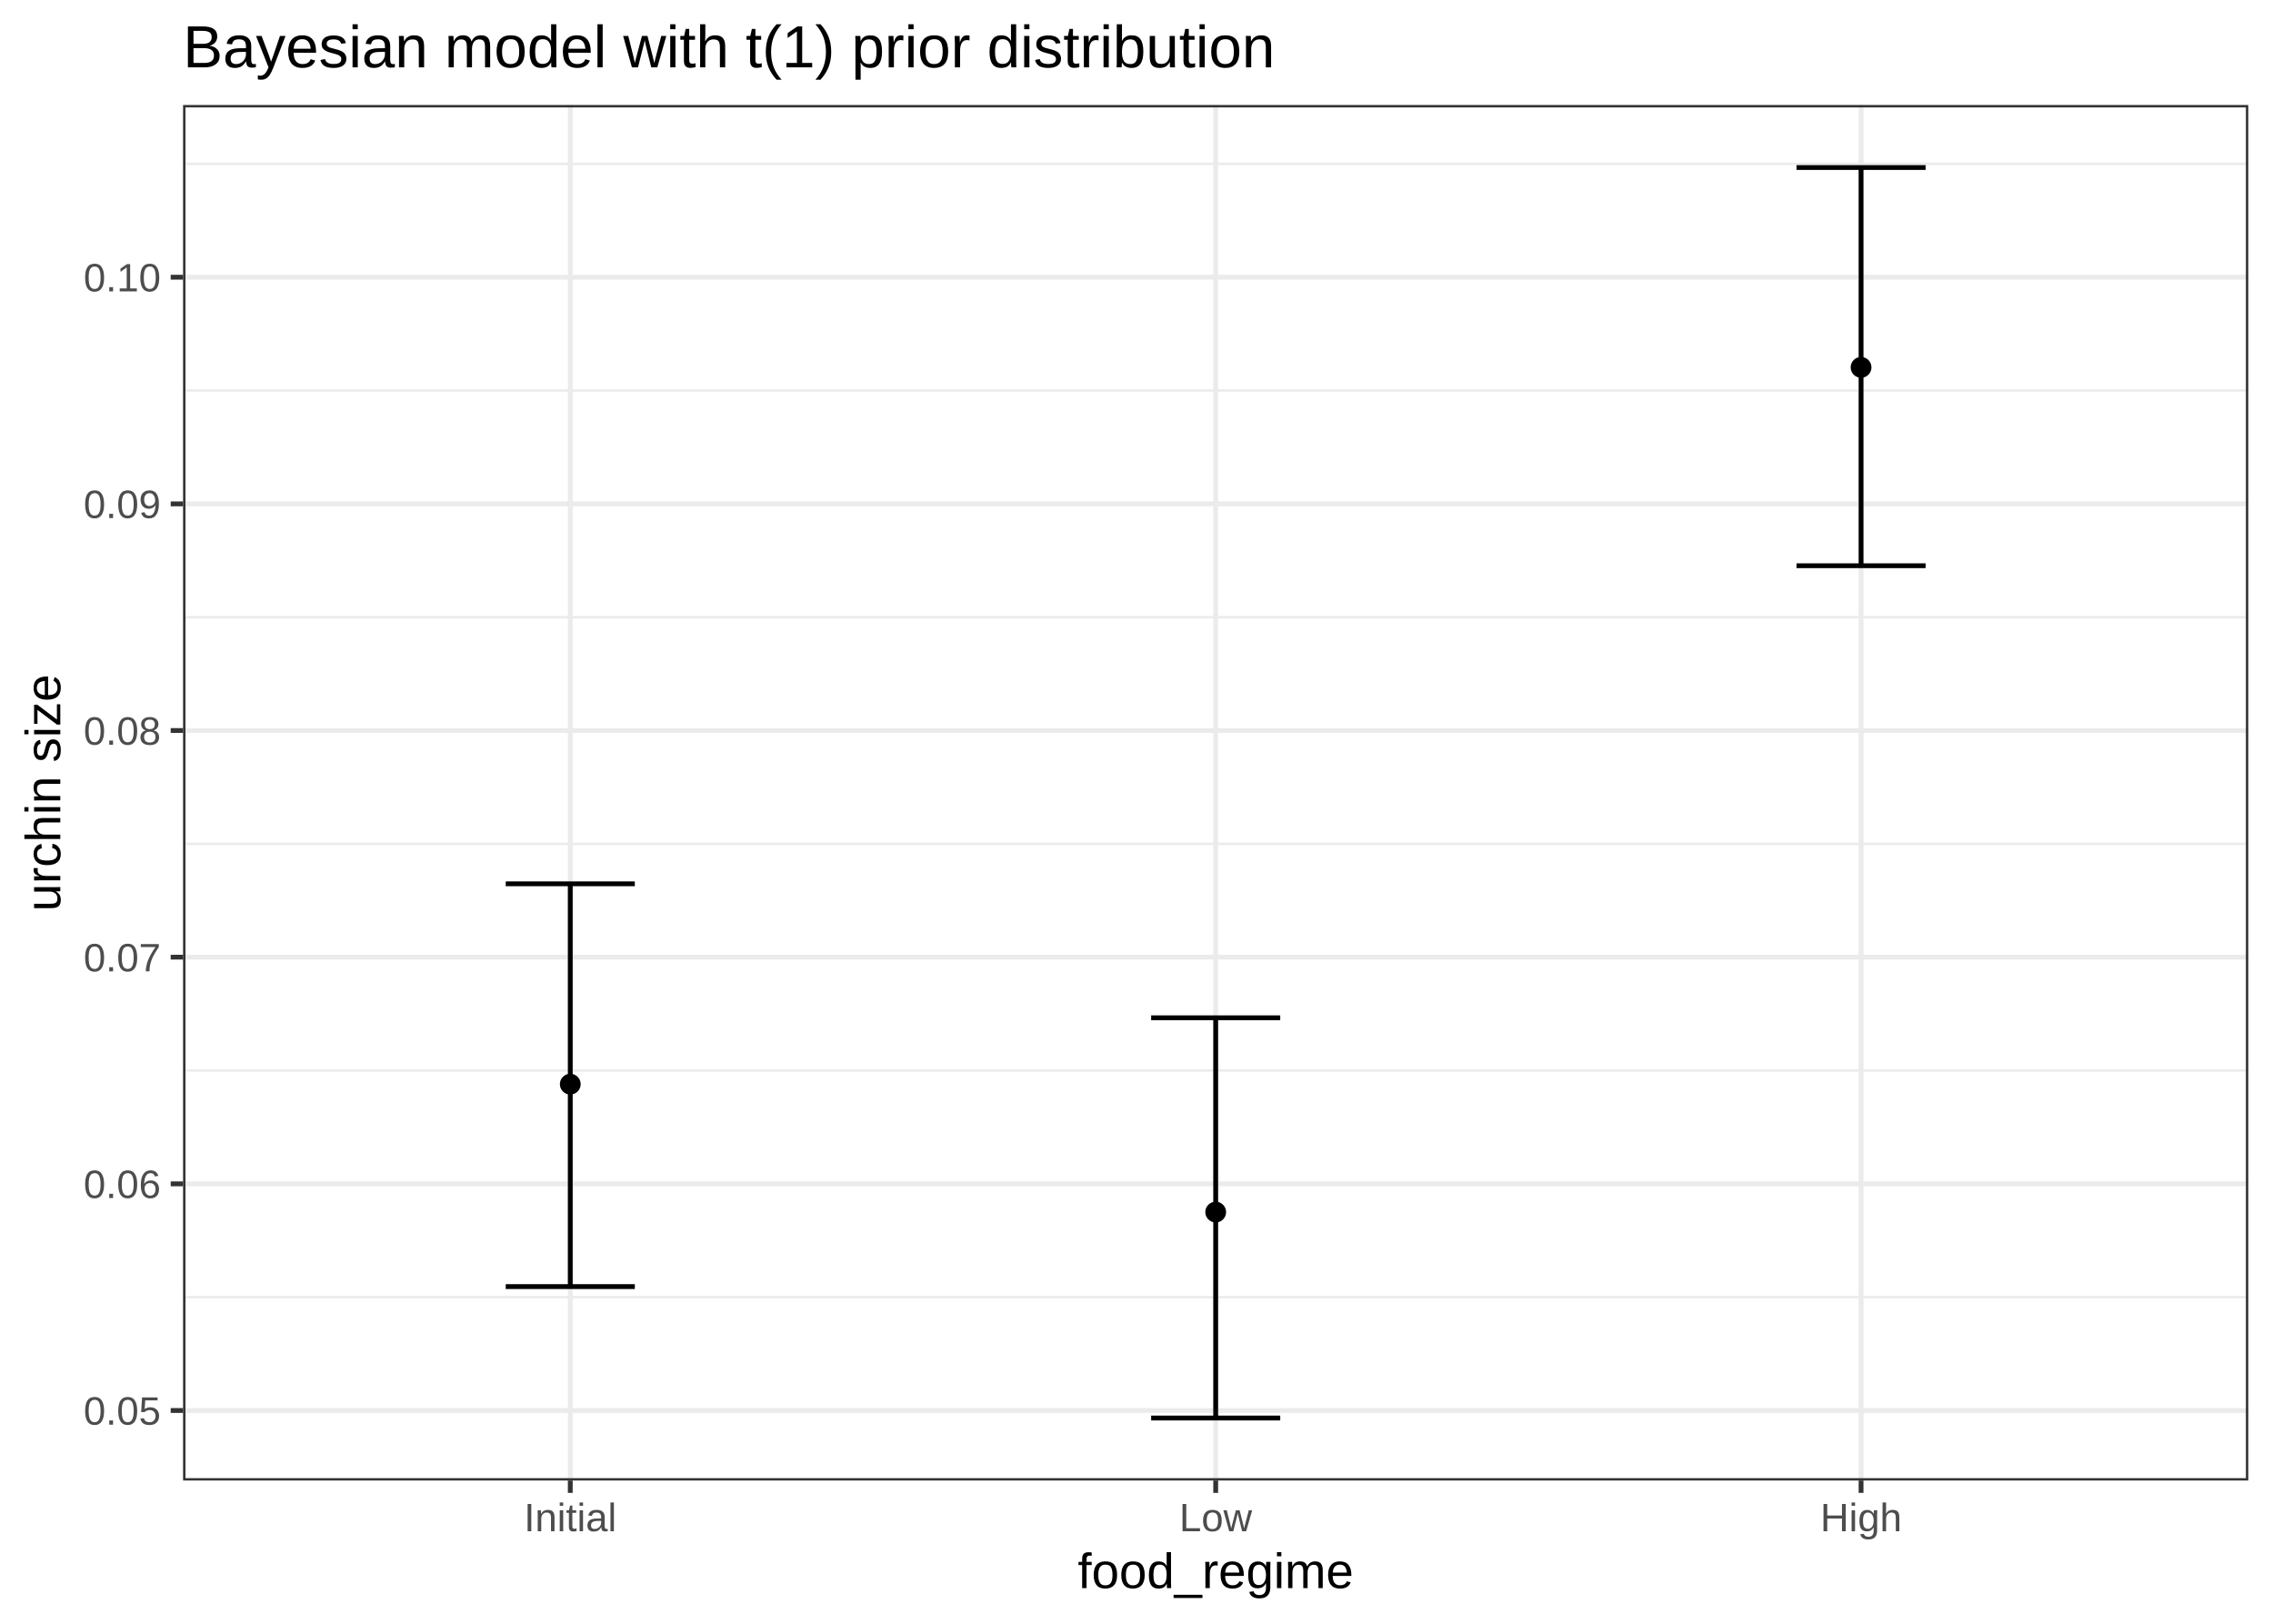
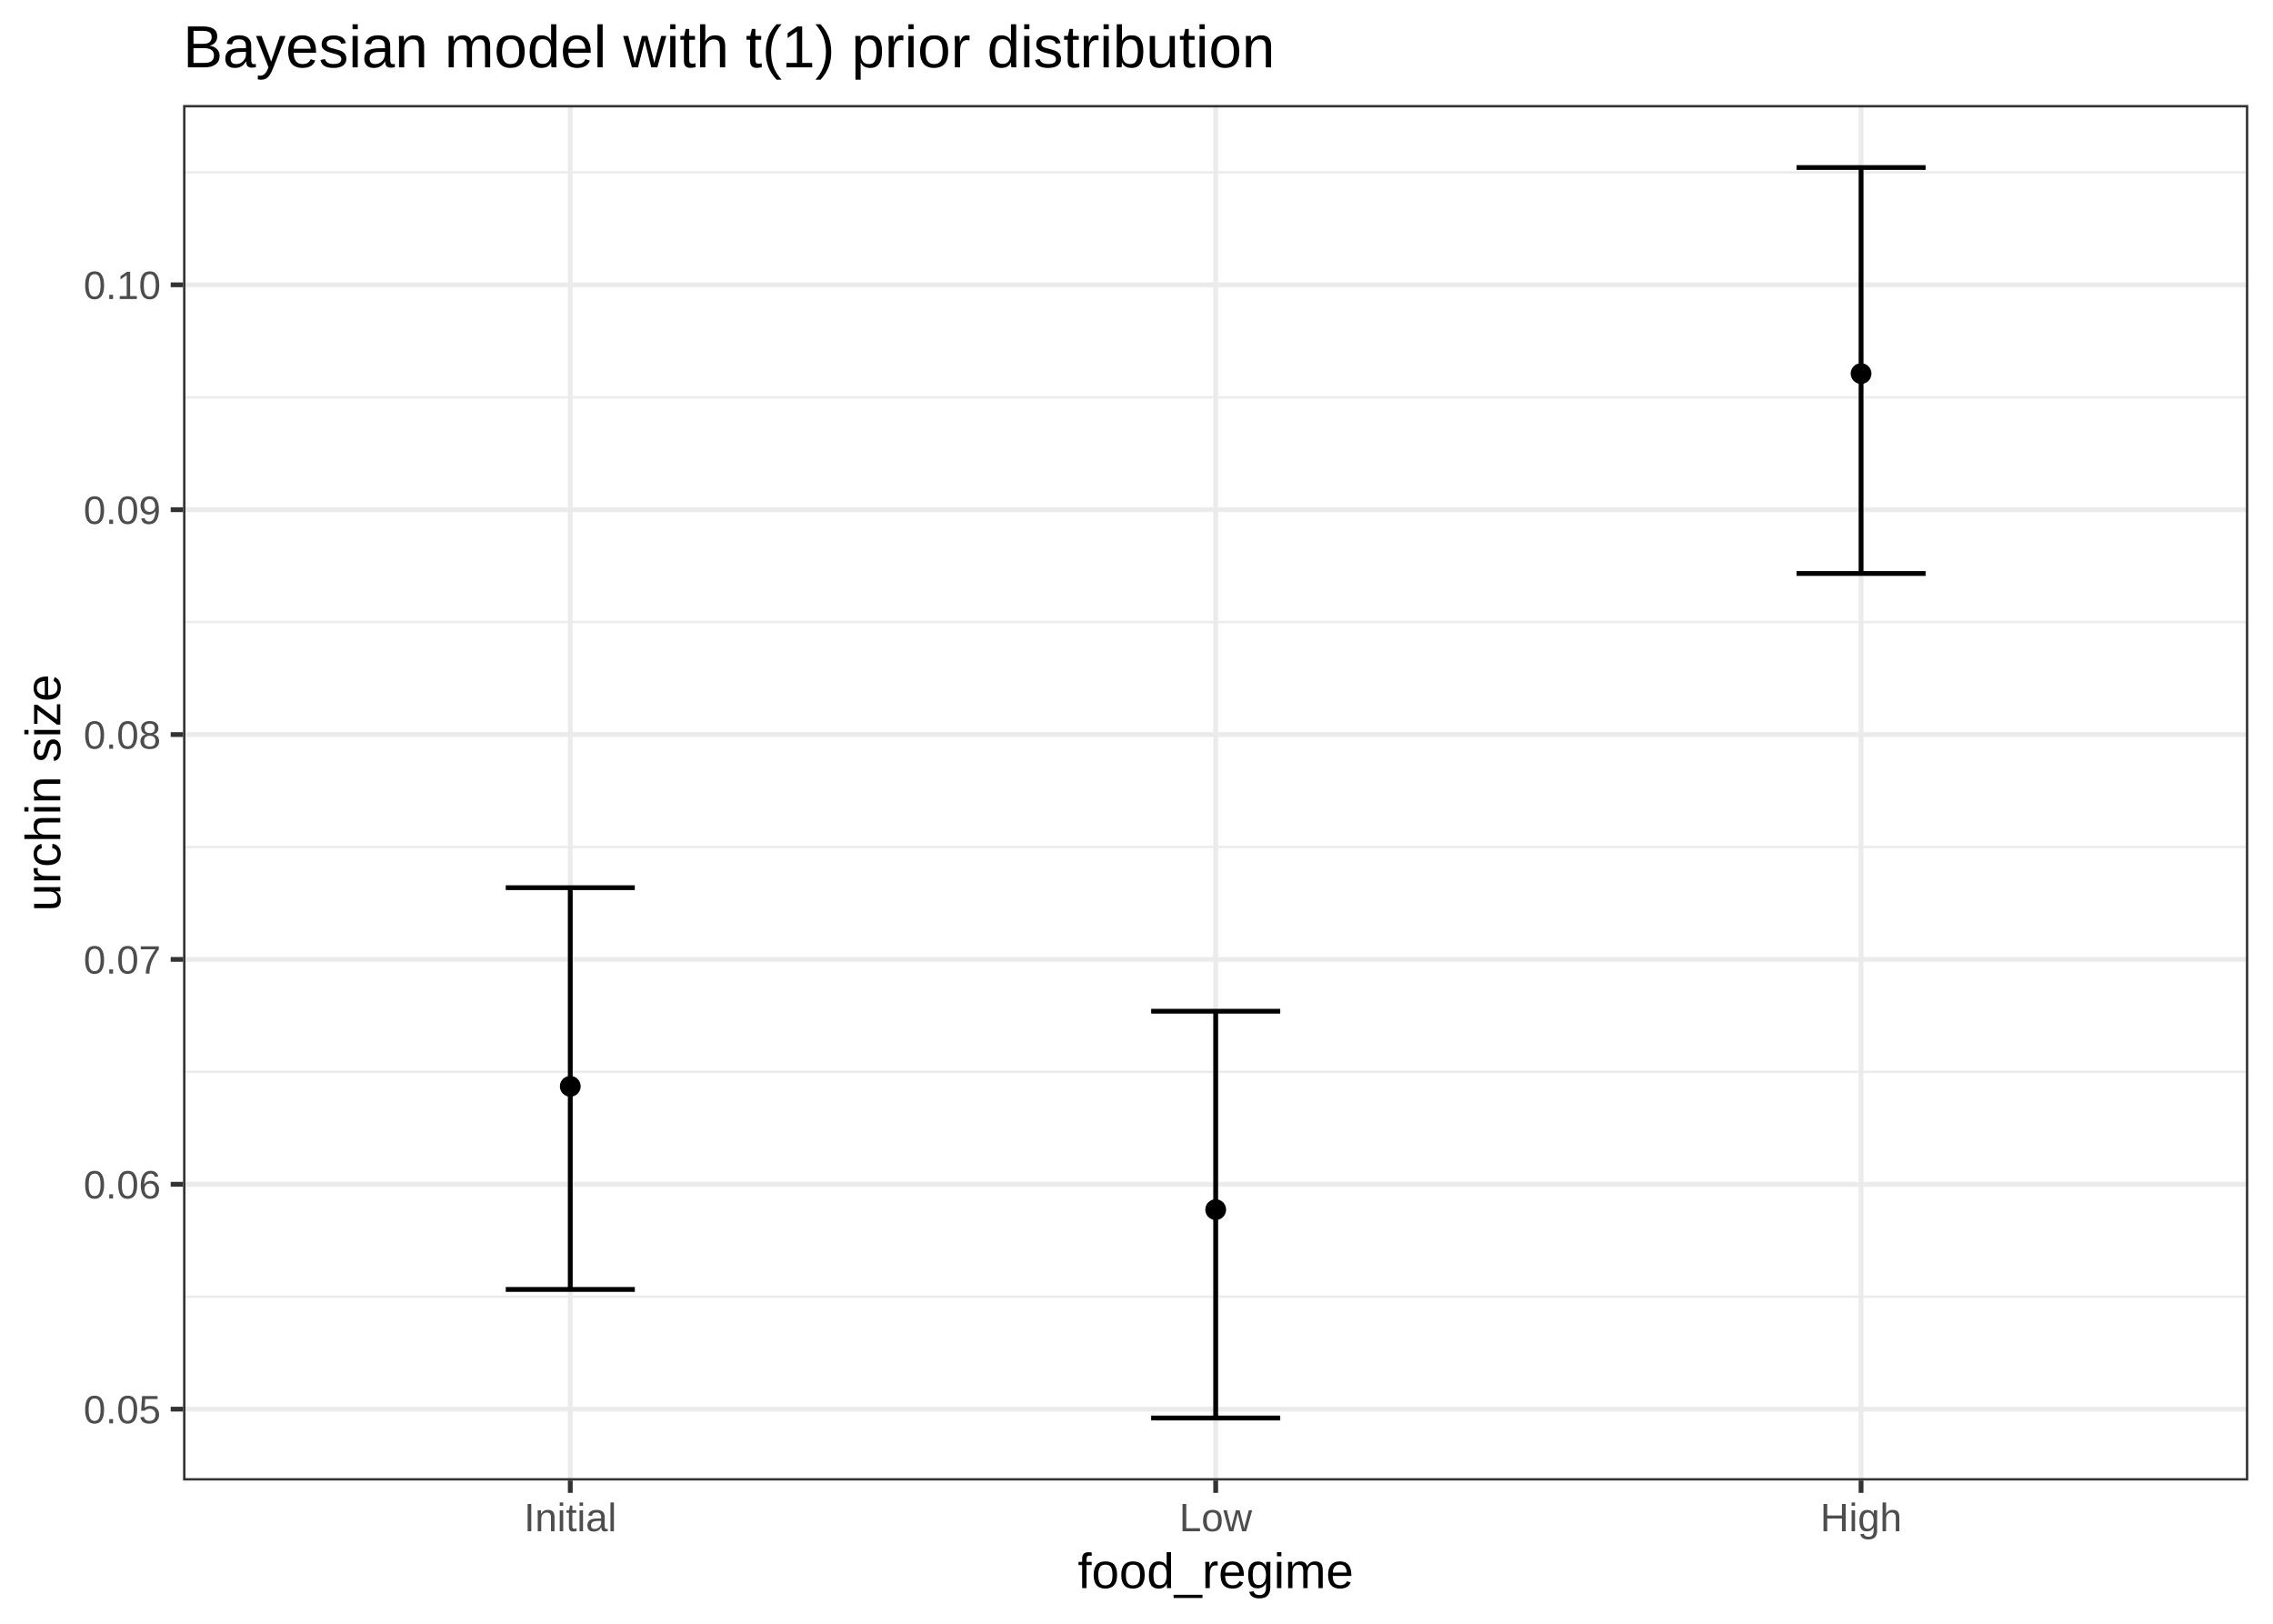
<svg xmlns="http://www.w3.org/2000/svg" class="svglite" width="504.00pt" height="360.00pt" viewBox="0 0 504.00 360.00">
  <defs>
    <style type="text/css">
    .svglite line, .svglite polyline, .svglite polygon, .svglite path, .svglite rect, .svglite circle {
      fill: none;
      stroke: #000000;
      stroke-linecap: round;
      stroke-linejoin: round;
      stroke-miterlimit: 10.00;
    }
    .svglite text {
      white-space: pre;
    }
  </style>
  </defs>
  <rect width="100%" height="100%" style="stroke: none; fill: none;" />
  <defs>
    <clipPath id="cpMC4wMHw1MDQuMDB8MC4wMHwzNjAuMDA=">
      <rect x="0.00" y="0.00" width="504.00" height="360.00" />
    </clipPath>
  </defs>
  <g clip-path="url(#cpMC4wMHw1MDQuMDB8MC4wMHwzNjAuMDA=)">
    <rect x="0.00" y="0.00" width="504.00" height="360.00" style="stroke-width: 1.07; stroke: #FFFFFF; fill: #FFFFFF;" />
  </g>
  <defs>
    <clipPath id="cpNDAuNTl8NDk4LjUyfDIzLjI4fDMyOC4yNQ==">
      <rect x="40.59" y="23.28" width="457.93" height="304.97" />
    </clipPath>
  </defs>
  <g clip-path="url(#cpNDAuNTl8NDk4LjUyfDIzLjI4fDMyOC4yNQ==)">
    <rect x="40.59" y="23.28" width="457.93" height="304.97" style="stroke-width: 1.07; stroke: none; fill: #FFFFFF;" />
-     <polyline points="40.59,287.59 498.52,287.59 " style="stroke-width: 0.53; stroke: #EBEBEB; stroke-linecap: butt;" />
-     <polyline points="40.59,237.34 498.52,237.34 " style="stroke-width: 0.53; stroke: #EBEBEB; stroke-linecap: butt;" />
-     <polyline points="40.59,187.09 498.52,187.09 " style="stroke-width: 0.53; stroke: #EBEBEB; stroke-linecap: butt;" />
-     <polyline points="40.59,136.84 498.52,136.84 " style="stroke-width: 0.53; stroke: #EBEBEB; stroke-linecap: butt;" />
-     <polyline points="40.59,86.59 498.52,86.59 " style="stroke-width: 0.53; stroke: #EBEBEB; stroke-linecap: butt;" />
-     <polyline points="40.59,36.33 498.52,36.33 " style="stroke-width: 0.53; stroke: #EBEBEB; stroke-linecap: butt;" />
-     <polyline points="40.59,312.72 498.52,312.72 " style="stroke-width: 1.07; stroke: #EBEBEB; stroke-linecap: butt;" />
-     <polyline points="40.59,262.47 498.52,262.47 " style="stroke-width: 1.07; stroke: #EBEBEB; stroke-linecap: butt;" />
-     <polyline points="40.59,212.21 498.52,212.21 " style="stroke-width: 1.07; stroke: #EBEBEB; stroke-linecap: butt;" />
-     <polyline points="40.59,161.96 498.52,161.96 " style="stroke-width: 1.07; stroke: #EBEBEB; stroke-linecap: butt;" />
-     <polyline points="40.59,111.71 498.52,111.71 " style="stroke-width: 1.07; stroke: #EBEBEB; stroke-linecap: butt;" />
-     <polyline points="40.59,61.46 498.52,61.46 " style="stroke-width: 1.07; stroke: #EBEBEB; stroke-linecap: butt;" />
+     <polyline points="40.59,287.49 498.52,287.49 " style="stroke-width: 0.53; stroke: #EBEBEB; stroke-linecap: butt;" />
+     <polyline points="40.59,237.64 498.52,237.64 " style="stroke-width: 0.53; stroke: #EBEBEB; stroke-linecap: butt;" />
+     <polyline points="40.59,187.78 498.52,187.78 " style="stroke-width: 0.53; stroke: #EBEBEB; stroke-linecap: butt;" />
+     <polyline points="40.59,137.93 498.52,137.93 " style="stroke-width: 0.53; stroke: #EBEBEB; stroke-linecap: butt;" />
+     <polyline points="40.59,88.08 498.52,88.08 " style="stroke-width: 0.53; stroke: #EBEBEB; stroke-linecap: butt;" />
+     <polyline points="40.59,38.22 498.52,38.22 " style="stroke-width: 0.53; stroke: #EBEBEB; stroke-linecap: butt;" />
+     <polyline points="40.59,312.42 498.52,312.42 " style="stroke-width: 1.07; stroke: #EBEBEB; stroke-linecap: butt;" />
+     <polyline points="40.59,262.56 498.52,262.56 " style="stroke-width: 1.07; stroke: #EBEBEB; stroke-linecap: butt;" />
+     <polyline points="40.59,212.71 498.52,212.71 " style="stroke-width: 1.07; stroke: #EBEBEB; stroke-linecap: butt;" />
+     <polyline points="40.59,162.86 498.52,162.86 " style="stroke-width: 1.07; stroke: #EBEBEB; stroke-linecap: butt;" />
+     <polyline points="40.59,113.00 498.52,113.00 " style="stroke-width: 1.07; stroke: #EBEBEB; stroke-linecap: butt;" />
+     <polyline points="40.59,63.15 498.52,63.15 " style="stroke-width: 1.07; stroke: #EBEBEB; stroke-linecap: butt;" />
    <polyline points="126.45,328.25 126.45,23.28 " style="stroke-width: 1.07; stroke: #EBEBEB; stroke-linecap: butt;" />
    <polyline points="269.56,328.25 269.56,23.28 " style="stroke-width: 1.07; stroke: #EBEBEB; stroke-linecap: butt;" />
    <polyline points="412.66,328.25 412.66,23.28 " style="stroke-width: 1.07; stroke: #EBEBEB; stroke-linecap: butt;" />
-     <circle cx="126.45" cy="240.37" r="1.95" style="stroke-width: 0.71; fill: #000000;" />
-     <circle cx="269.56" cy="268.73" r="1.95" style="stroke-width: 0.71; fill: #000000;" />
-     <circle cx="412.66" cy="81.45" r="1.95" style="stroke-width: 0.71; fill: #000000;" />
-     <polyline points="112.14,195.95 140.76,195.95 " style="stroke-width: 1.07; stroke-linecap: butt;" />
-     <polyline points="126.45,195.95 126.45,285.25 " style="stroke-width: 1.07; stroke-linecap: butt;" />
-     <polyline points="112.14,285.25 140.76,285.25 " style="stroke-width: 1.07; stroke-linecap: butt;" />
-     <polyline points="255.25,225.66 283.87,225.66 " style="stroke-width: 1.07; stroke-linecap: butt;" />
-     <polyline points="269.56,225.66 269.56,314.39 " style="stroke-width: 1.07; stroke-linecap: butt;" />
+     <circle cx="126.45" cy="240.85" r="1.95" style="stroke-width: 0.71; fill: #000000;" />
+     <circle cx="269.56" cy="268.19" r="1.95" style="stroke-width: 0.71; fill: #000000;" />
+     <circle cx="412.66" cy="82.83" r="1.95" style="stroke-width: 0.71; fill: #000000;" />
+     <polyline points="112.14,196.81 140.76,196.81 " style="stroke-width: 1.07; stroke-linecap: butt;" />
+     <polyline points="126.45,196.81 126.45,285.88 " style="stroke-width: 1.07; stroke-linecap: butt;" />
+     <polyline points="112.14,285.88 140.76,285.88 " style="stroke-width: 1.07; stroke-linecap: butt;" />
+     <polyline points="255.25,224.20 283.87,224.20 " style="stroke-width: 1.07; stroke-linecap: butt;" />
+     <polyline points="269.56,224.20 269.56,314.39 " style="stroke-width: 1.07; stroke-linecap: butt;" />
    <polyline points="255.25,314.39 283.87,314.39 " style="stroke-width: 1.07; stroke-linecap: butt;" />
    <polyline points="398.35,37.14 426.97,37.14 " style="stroke-width: 1.07; stroke-linecap: butt;" />
-     <polyline points="412.66,37.14 412.66,125.43 " style="stroke-width: 1.07; stroke-linecap: butt;" />
-     <polyline points="398.35,125.43 426.97,125.43 " style="stroke-width: 1.07; stroke-linecap: butt;" />
+     <polyline points="412.66,37.14 412.66,127.15 " style="stroke-width: 1.07; stroke-linecap: butt;" />
+     <polyline points="398.35,127.15 426.97,127.15 " style="stroke-width: 1.07; stroke-linecap: butt;" />
    <rect x="40.59" y="23.28" width="457.93" height="304.97" style="stroke-width: 1.07; stroke: #333333;" />
  </g>
  <g clip-path="url(#cpMC4wMHw1MDQuMDB8MC4wMHwzNjAuMDA=)">
-     <text x="35.66" y="315.87" text-anchor="end" style="font-size: 8.80px;fill: #4D4D4D; font-family: &quot;Arial&quot;;" textLength="17.13px" lengthAdjust="spacingAndGlyphs">0.05</text>
-     <text x="35.66" y="265.62" text-anchor="end" style="font-size: 8.80px;fill: #4D4D4D; font-family: &quot;Arial&quot;;" textLength="17.13px" lengthAdjust="spacingAndGlyphs">0.06</text>
-     <text x="35.66" y="215.37" text-anchor="end" style="font-size: 8.80px;fill: #4D4D4D; font-family: &quot;Arial&quot;;" textLength="17.13px" lengthAdjust="spacingAndGlyphs">0.07</text>
-     <text x="35.66" y="165.12" text-anchor="end" style="font-size: 8.80px;fill: #4D4D4D; font-family: &quot;Arial&quot;;" textLength="17.13px" lengthAdjust="spacingAndGlyphs">0.08</text>
-     <text x="35.66" y="114.86" text-anchor="end" style="font-size: 8.80px;fill: #4D4D4D; font-family: &quot;Arial&quot;;" textLength="17.13px" lengthAdjust="spacingAndGlyphs">0.09</text>
-     <text x="35.66" y="64.61" text-anchor="end" style="font-size: 8.80px;fill: #4D4D4D; font-family: &quot;Arial&quot;;" textLength="17.13px" lengthAdjust="spacingAndGlyphs">0.10</text>
-     <polyline points="37.85,312.72 40.59,312.72 " style="stroke-width: 1.07; stroke: #333333; stroke-linecap: butt;" />
-     <polyline points="37.85,262.47 40.59,262.47 " style="stroke-width: 1.07; stroke: #333333; stroke-linecap: butt;" />
-     <polyline points="37.85,212.21 40.59,212.21 " style="stroke-width: 1.07; stroke: #333333; stroke-linecap: butt;" />
-     <polyline points="37.85,161.96 40.59,161.96 " style="stroke-width: 1.07; stroke: #333333; stroke-linecap: butt;" />
-     <polyline points="37.85,111.71 40.59,111.71 " style="stroke-width: 1.07; stroke: #333333; stroke-linecap: butt;" />
-     <polyline points="37.85,61.46 40.59,61.46 " style="stroke-width: 1.07; stroke: #333333; stroke-linecap: butt;" />
+     <text x="35.66" y="315.57" text-anchor="end" style="font-size: 8.80px;fill: #4D4D4D; font-family: &quot;Arial&quot;;" textLength="17.13px" lengthAdjust="spacingAndGlyphs">0.05</text>
+     <text x="35.66" y="265.72" text-anchor="end" style="font-size: 8.80px;fill: #4D4D4D; font-family: &quot;Arial&quot;;" textLength="17.13px" lengthAdjust="spacingAndGlyphs">0.06</text>
+     <text x="35.66" y="215.86" text-anchor="end" style="font-size: 8.80px;fill: #4D4D4D; font-family: &quot;Arial&quot;;" textLength="17.13px" lengthAdjust="spacingAndGlyphs">0.07</text>
+     <text x="35.66" y="166.01" text-anchor="end" style="font-size: 8.80px;fill: #4D4D4D; font-family: &quot;Arial&quot;;" textLength="17.13px" lengthAdjust="spacingAndGlyphs">0.08</text>
+     <text x="35.66" y="116.16" text-anchor="end" style="font-size: 8.80px;fill: #4D4D4D; font-family: &quot;Arial&quot;;" textLength="17.13px" lengthAdjust="spacingAndGlyphs">0.09</text>
+     <text x="35.66" y="66.30" text-anchor="end" style="font-size: 8.80px;fill: #4D4D4D; font-family: &quot;Arial&quot;;" textLength="17.13px" lengthAdjust="spacingAndGlyphs">0.10</text>
+     <polyline points="37.85,312.42 40.59,312.42 " style="stroke-width: 1.07; stroke: #333333; stroke-linecap: butt;" />
+     <polyline points="37.85,262.56 40.59,262.56 " style="stroke-width: 1.07; stroke: #333333; stroke-linecap: butt;" />
+     <polyline points="37.85,212.71 40.59,212.71 " style="stroke-width: 1.07; stroke: #333333; stroke-linecap: butt;" />
+     <polyline points="37.85,162.86 40.59,162.86 " style="stroke-width: 1.07; stroke: #333333; stroke-linecap: butt;" />
+     <polyline points="37.85,113.00 40.59,113.00 " style="stroke-width: 1.07; stroke: #333333; stroke-linecap: butt;" />
+     <polyline points="37.85,63.15 40.59,63.15 " style="stroke-width: 1.07; stroke: #333333; stroke-linecap: butt;" />
    <polyline points="126.45,330.99 126.45,328.25 " style="stroke-width: 1.07; stroke: #333333; stroke-linecap: butt;" />
    <polyline points="269.56,330.99 269.56,328.25 " style="stroke-width: 1.07; stroke: #333333; stroke-linecap: butt;" />
    <polyline points="412.66,330.99 412.66,328.25 " style="stroke-width: 1.07; stroke: #333333; stroke-linecap: butt;" />
    <text x="126.45" y="339.49" text-anchor="middle" style="font-size: 8.80px;fill: #4D4D4D; font-family: &quot;Arial&quot;;" textLength="20.53px" lengthAdjust="spacingAndGlyphs">Initial</text>
    <text x="269.56" y="339.49" text-anchor="middle" style="font-size: 8.80px;fill: #4D4D4D; font-family: &quot;Arial&quot;;" textLength="16.14px" lengthAdjust="spacingAndGlyphs">Low</text>
    <text x="412.66" y="339.49" text-anchor="middle" style="font-size: 8.80px;fill: #4D4D4D; font-family: &quot;Arial&quot;;" textLength="18.09px" lengthAdjust="spacingAndGlyphs">High</text>
    <text x="269.56" y="352.10" text-anchor="middle" style="font-size: 11.00px; font-family: &quot;Arial&quot;;" textLength="61.16px" lengthAdjust="spacingAndGlyphs">food_regime</text>
    <text transform="translate(13.37,175.77) rotate(-90)" text-anchor="middle" style="font-size: 11.00px; font-family: &quot;Arial&quot;;" textLength="52.58px" lengthAdjust="spacingAndGlyphs">urchin size</text>
    <text x="40.59" y="14.94" style="font-size: 13.20px; font-family: &quot;Arial&quot;;" textLength="241.94px" lengthAdjust="spacingAndGlyphs">Bayesian model with t(1) prior distribution</text>
  </g>
</svg>
